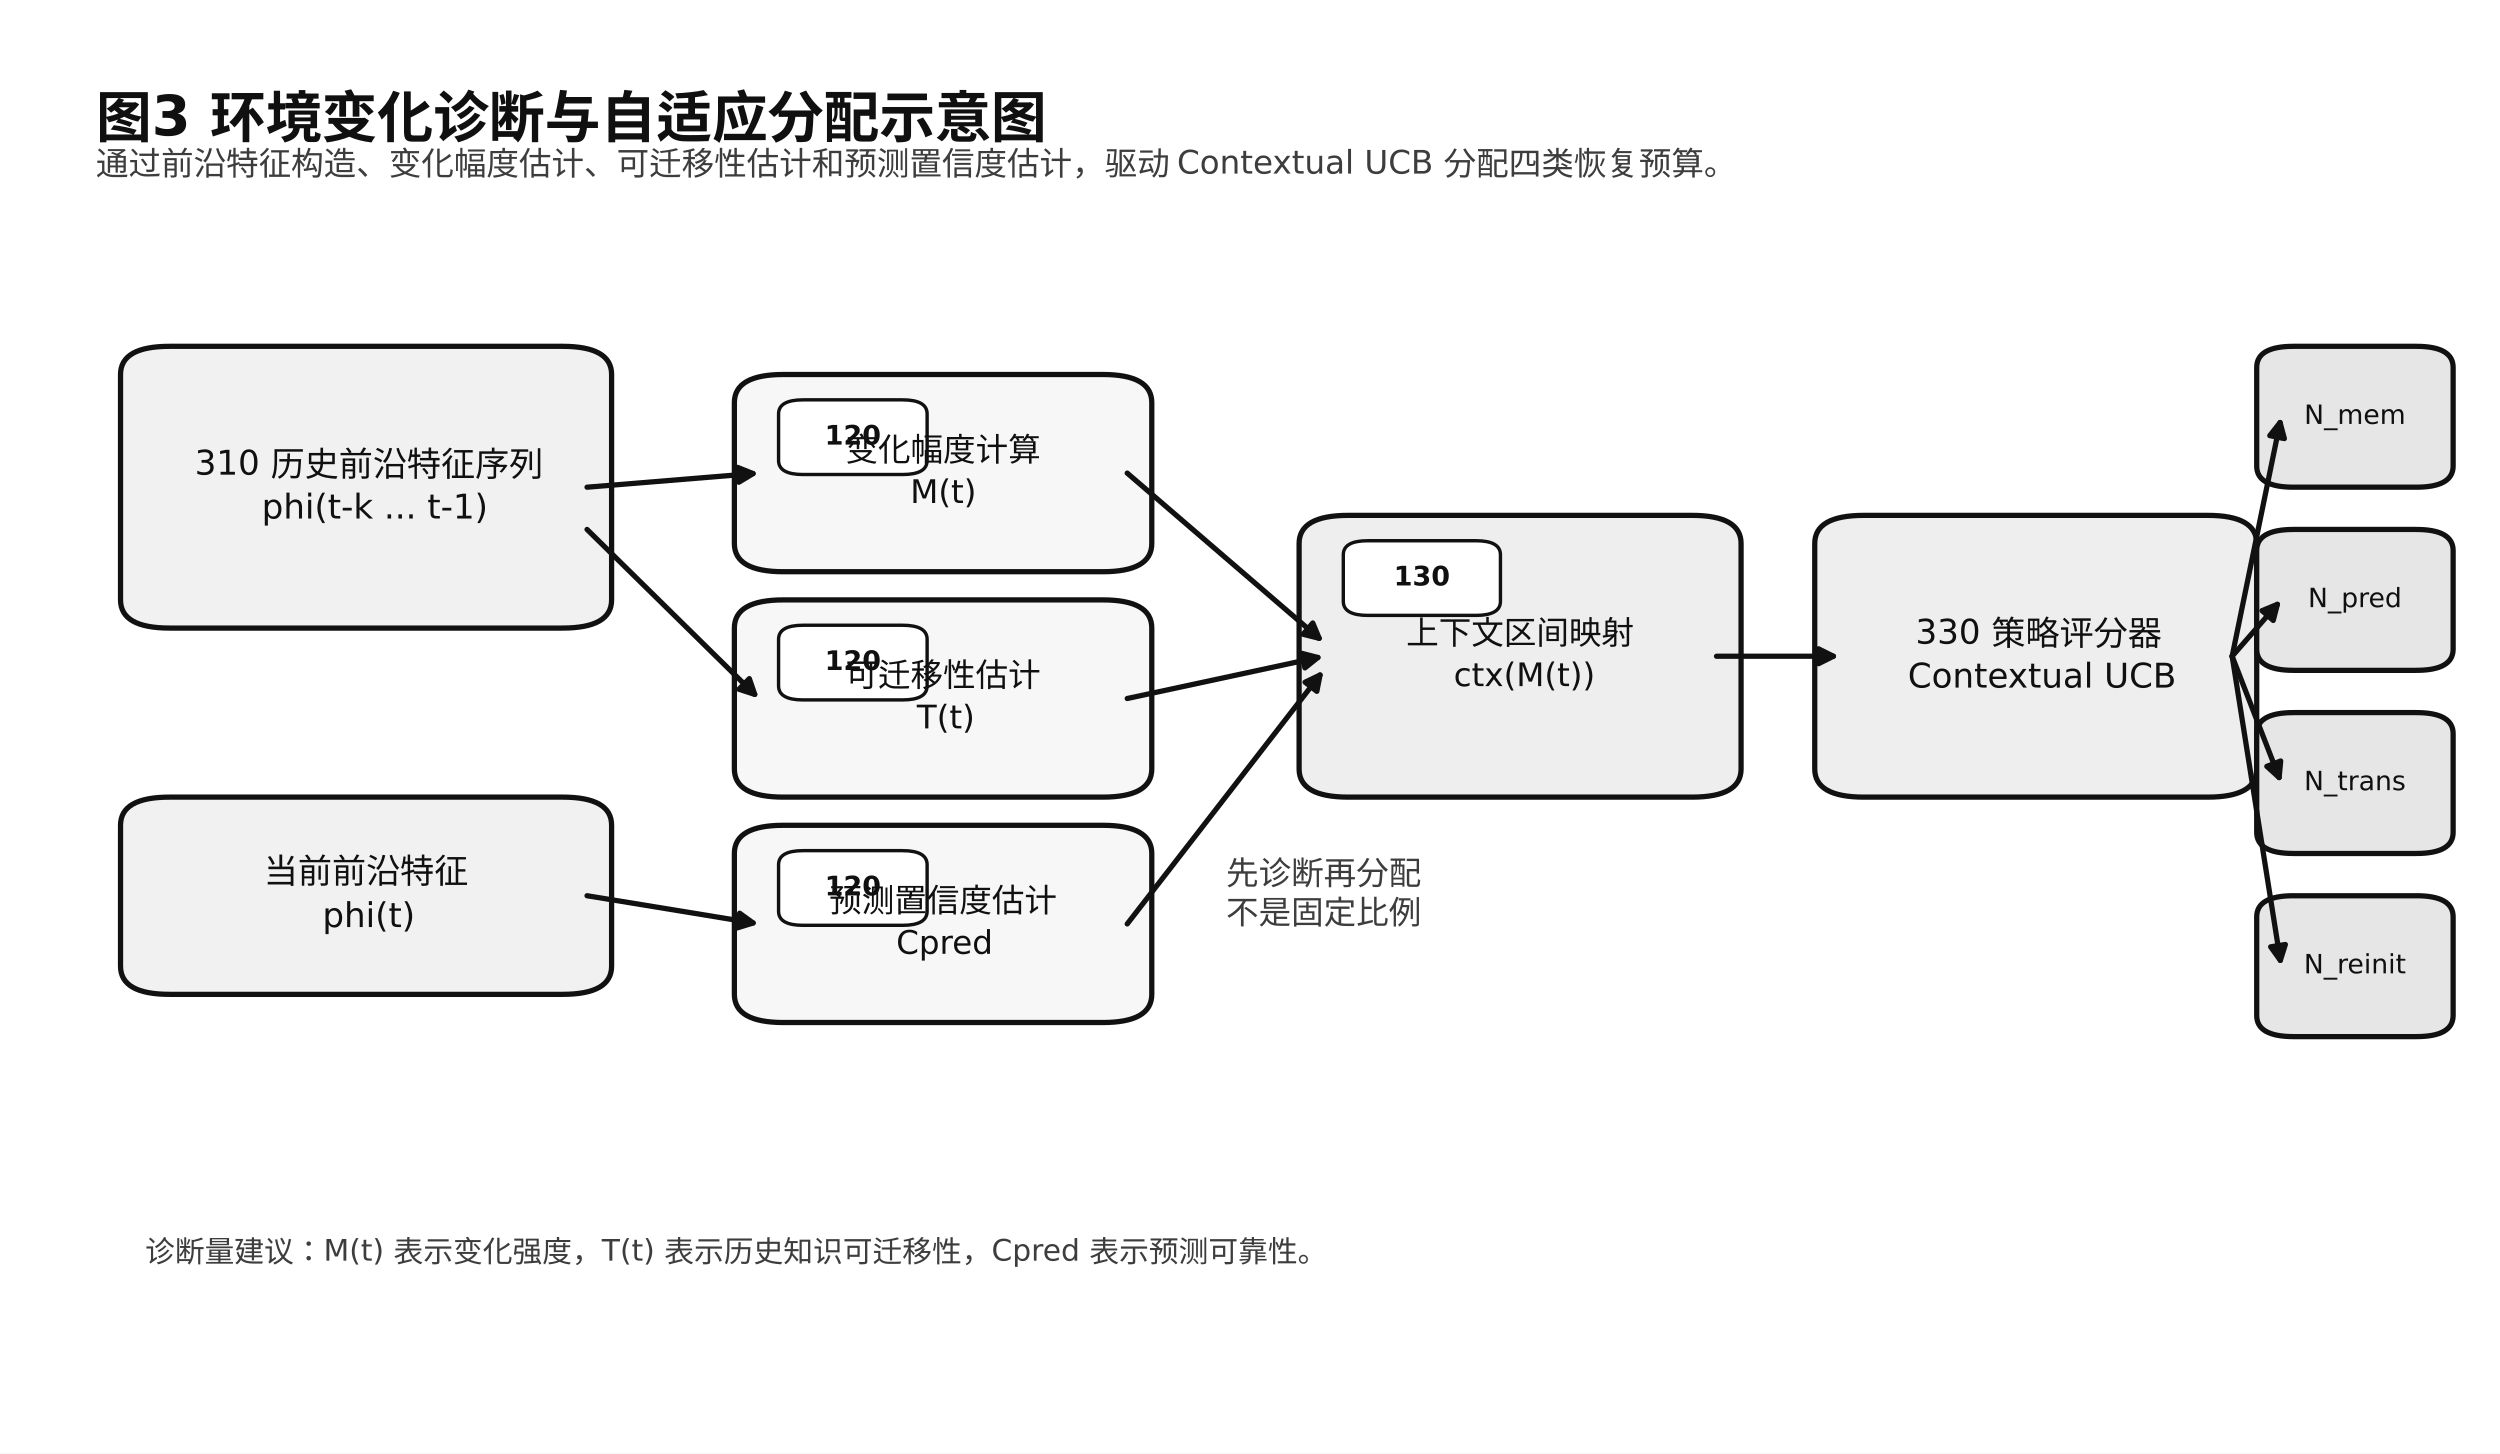
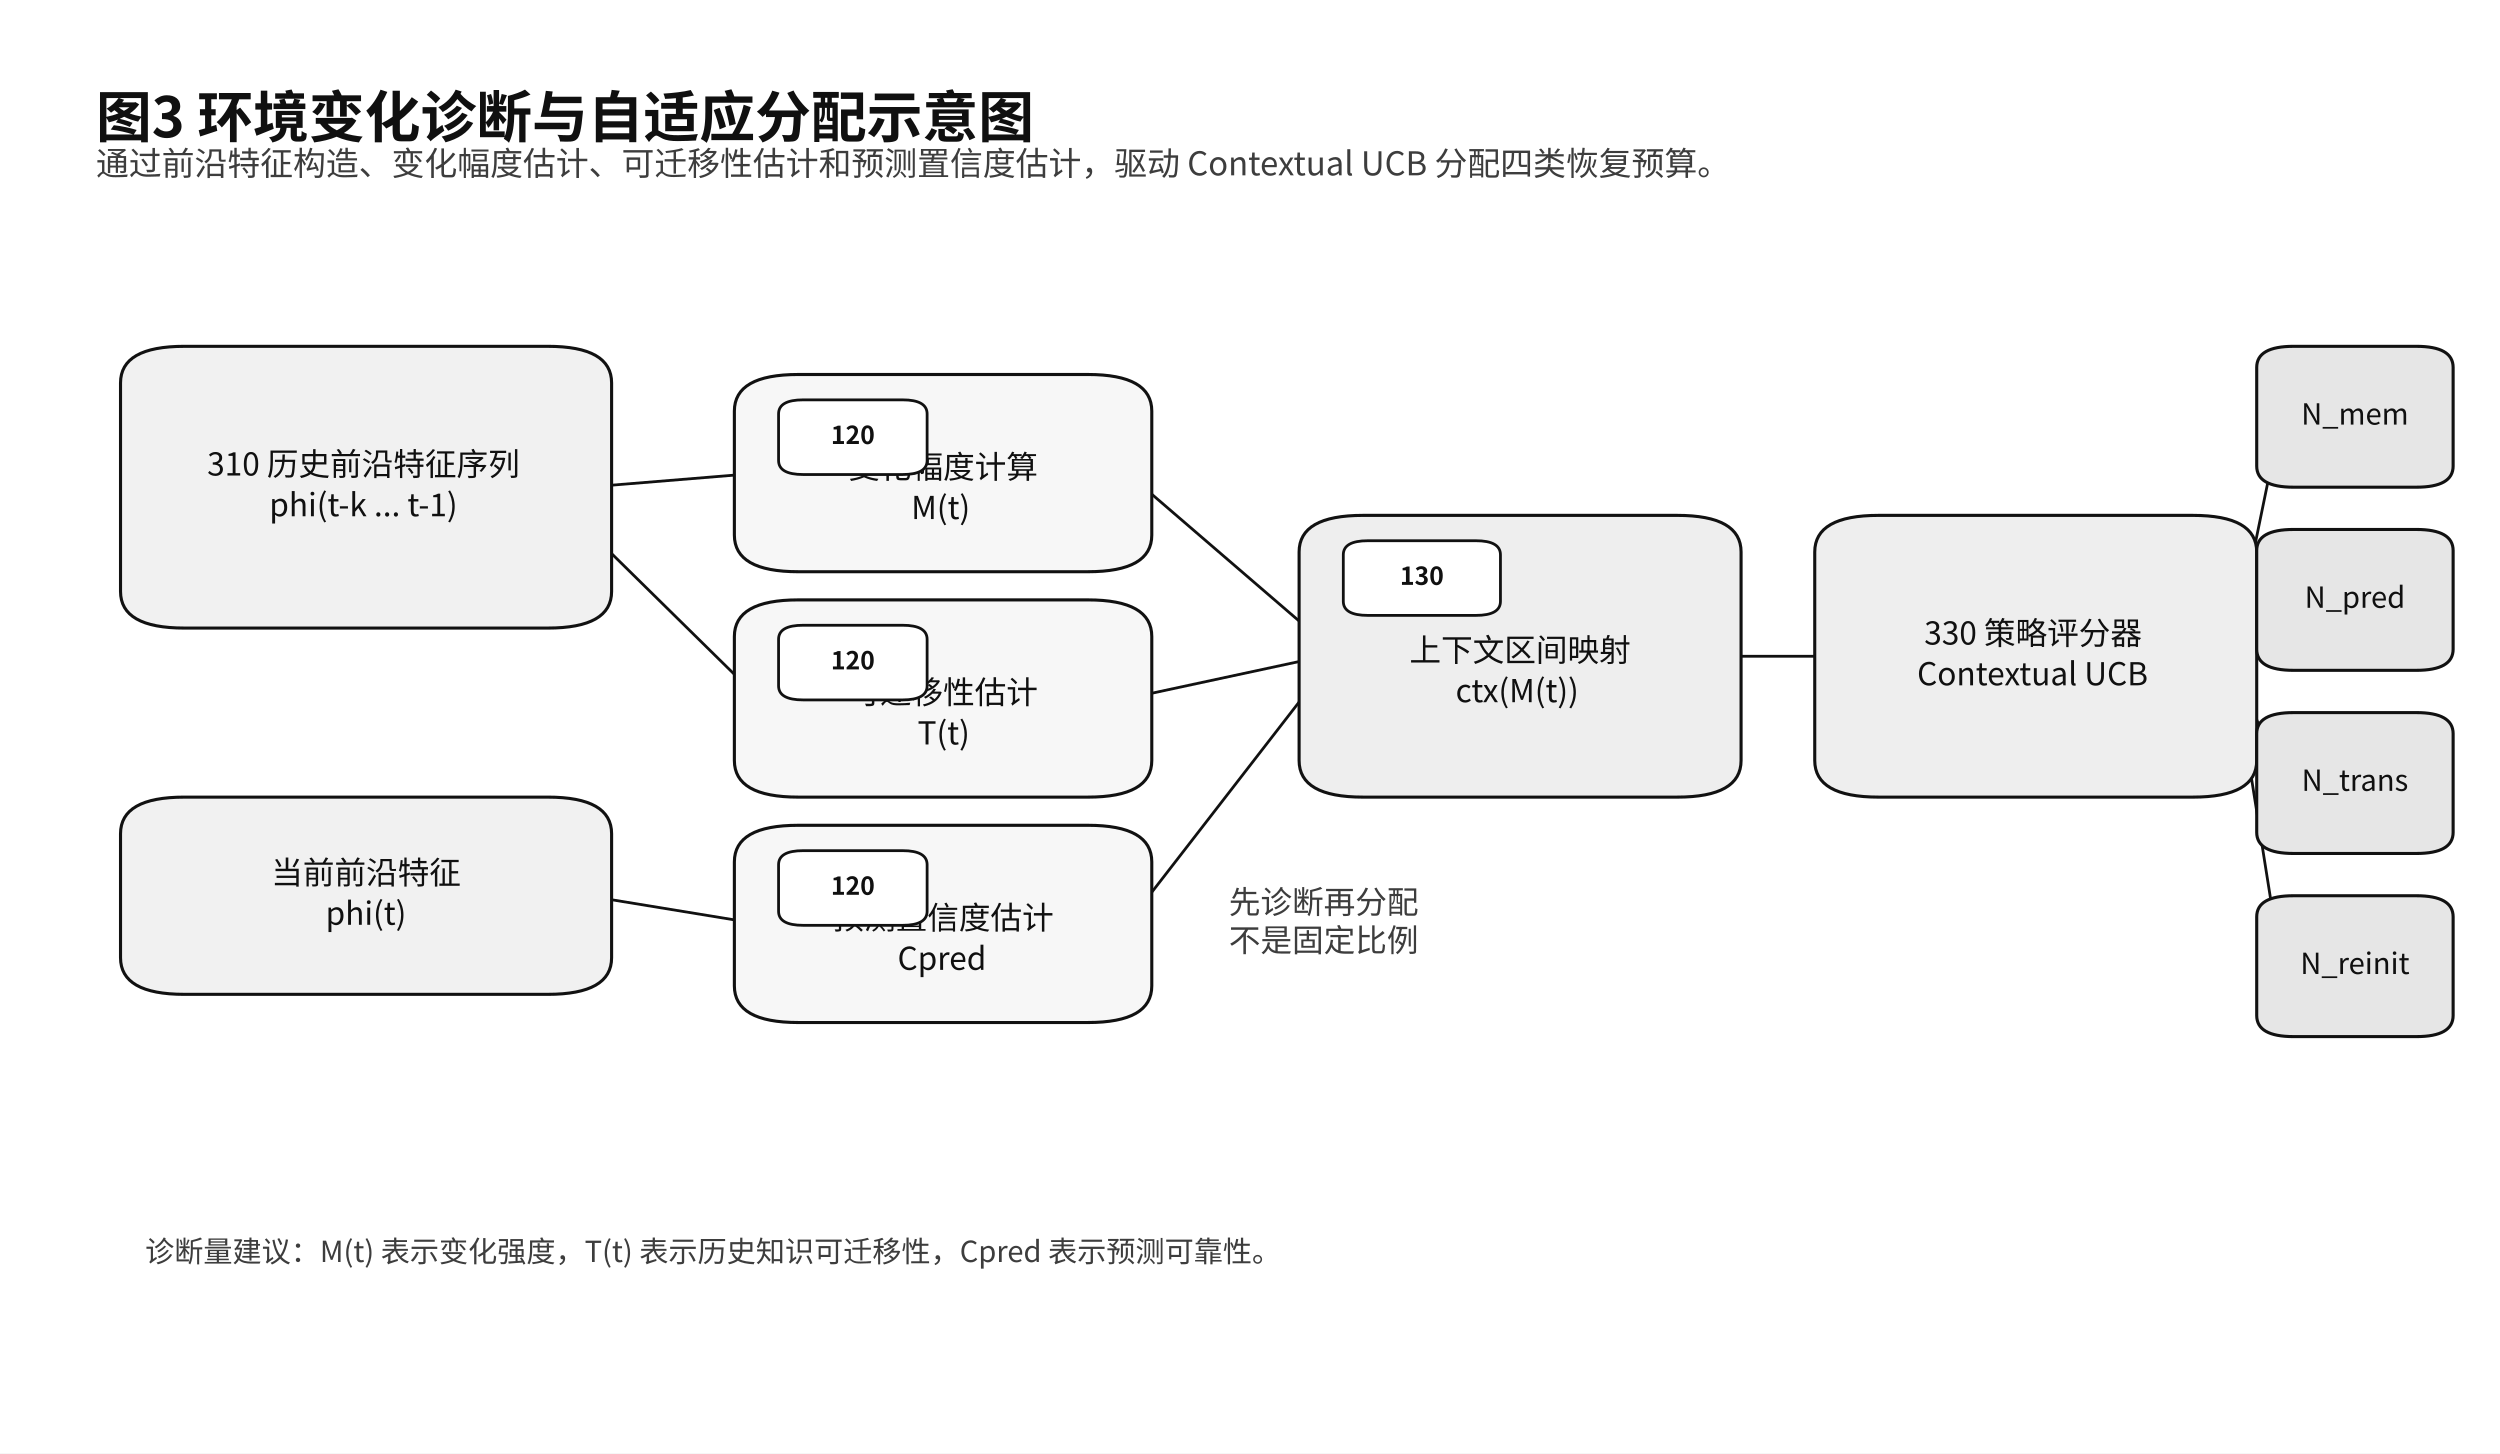
<svg xmlns="http://www.w3.org/2000/svg" width="806.76pt" height="469.008pt" viewBox="0 0 806.76 469.008" version="1.1">
  <defs>
    <style type="text/css">*{stroke-linejoin: round; stroke-linecap: butt}</style>
  </defs>
  <g id="figure_1">
    <g id="patch_1">
      <path d="M 0 469.008  L 806.76 469.008  L 806.76 -0  L 0 -0  z " style="fill: #ffffff" />
    </g>
    <g id="axes_1">
      <g id="patch_2">
-         <path d="M 54.742 202.681  L 181.519 202.681  Q 197.366 202.681 197.366 193.589  L 197.366 120.852  Q 197.366 111.76 181.519 111.76  L 54.742 111.76  Q 38.894 111.76 38.894 120.852  L 38.894 193.589  Q 38.894 202.681 54.742 202.681  z " clip-path="url(#p9e5bba6c25)" style="fill: #f1f1f1; stroke: #111111; stroke-width: 1.7; stroke-linejoin: miter" />
+         <path d="M 191.437 157.057  Q 217.175 154.948 241.911 152.92  " clip-path="url(#p958b694ced)" style="fill: none; stroke: #111111; stroke-width: 0.9; stroke-linecap: round" />
+         <path d="M 238.591 151.587  L 241.911 152.92  L 238.852 154.776  z " clip-path="url(#p958b694ced)" style="fill: #111111; stroke: #111111; stroke-width: 0.9; stroke-linecap: round" />
      </g>
      <g id="patch_3">
-         <path d="M 54.742 320.88  L 181.519 320.88  Q 197.366 320.88 197.366 311.787  L 197.366 266.327  Q 197.366 257.234 181.519 257.234  L 54.742 257.234  Q 38.894 257.234 38.894 266.327  L 38.894 311.787  Q 38.894 320.88 54.742 320.88  z " clip-path="url(#p9e5bba6c25)" style="fill: #f1f1f1; stroke: #111111; stroke-width: 1.7; stroke-linejoin: miter" />
+         <path d="M 190.868 172.261  Q 217.174 198.134 242.762 223.302  " clip-path="url(#p958b694ced)" style="fill: none; stroke: #111111; stroke-width: 0.9; stroke-linecap: round" />
+         <path d="M 241.603 219.917  L 242.762 223.302  L 239.359 222.198  z " clip-path="url(#p958b694ced)" style="fill: #111111; stroke: #111111; stroke-width: 0.9; stroke-linecap: round" />
      </g>
      <g id="patch_4">
-         <path d="M 252.832 184.497  L 355.838 184.497  Q 371.686 184.497 371.686 175.405  L 371.686 129.944  Q 371.686 120.852 355.838 120.852  L 252.832 120.852  Q 236.984 120.852 236.984 129.944  L 236.984 175.405  Q 236.984 184.497 252.832 184.497  z " clip-path="url(#p9e5bba6c25)" style="fill: #f7f7f7; stroke: #111111; stroke-width: 1.7; stroke-linejoin: miter" />
+         <path d="M 191.416 289.38  Q 217.175 293.603 241.94 297.663  " clip-path="url(#p958b694ced)" style="fill: none; stroke: #111111; stroke-width: 0.9; stroke-linecap: round" />
+         <path d="M 239.041 295.566  L 241.94 297.663  L 238.523 298.724  z " clip-path="url(#p958b694ced)" style="fill: #111111; stroke: #111111; stroke-width: 0.9; stroke-linecap: round" />
      </g>
      <g id="patch_5">
-         <path d="M 259.17 153.129  L 291.261 153.129  Q 299.185 153.129 299.185 148.583  L 299.185 133.581  Q 299.185 129.035 291.261 129.035  L 259.17 129.035  Q 251.247 129.035 251.247 133.581  L 251.247 148.583  Q 251.247 153.129 259.17 153.129  z " clip-path="url(#p9e5bba6c25)" style="fill: #ffffff; stroke: #111111; stroke-width: 1.1; stroke-linejoin: miter" />
+         <path d="M 365.277 153.978  Q 395.457 179.951 424.874 205.268  " clip-path="url(#p958b694ced)" style="fill: none; stroke: #111111; stroke-width: 0.9; stroke-linecap: round" />
+         <path d="M 423.492 201.968  L 424.874 205.268  L 421.405 204.393  z " clip-path="url(#p958b694ced)" style="fill: #111111; stroke: #111111; stroke-width: 0.9; stroke-linecap: round" />
      </g>
      <g id="patch_6">
-         <path d="M 252.832 257.234  L 355.838 257.234  Q 371.686 257.234 371.686 248.142  L 371.686 202.681  Q 371.686 193.589 355.838 193.589  L 252.832 193.589  Q 236.984 193.589 236.984 202.681  L 236.984 248.142  Q 236.984 257.234 252.832 257.234  z " clip-path="url(#p9e5bba6c25)" style="fill: #f7f7f7; stroke: #111111; stroke-width: 1.7; stroke-linejoin: miter" />
+         <path d="M 365.716 224.991  Q 395.457 218.593 424.213 212.406  " clip-path="url(#p958b694ced)" style="fill: none; stroke: #111111; stroke-width: 0.9; stroke-linecap: round" />
+         <path d="M 420.749 211.514  L 424.213 212.406  L 421.422 214.643  z " clip-path="url(#p958b694ced)" style="fill: #111111; stroke: #111111; stroke-width: 0.9; stroke-linecap: round" />
      </g>
      <g id="patch_7">
-         <path d="M 259.17 225.866  L 291.261 225.866  Q 299.185 225.866 299.185 221.32  L 299.185 206.318  Q 299.185 201.772 291.261 201.772  L 259.17 201.772  Q 251.247 201.772 251.247 206.318  L 251.247 221.32  Q 251.247 225.866 259.17 225.866  z " clip-path="url(#p9e5bba6c25)" style="fill: #ffffff; stroke: #111111; stroke-width: 1.1; stroke-linejoin: miter" />
+         <path d="M 364.987 296.568  Q 395.457 257.234 425.311 218.695  " clip-path="url(#p958b694ced)" style="fill: none; stroke: #111111; stroke-width: 0.9; stroke-linecap: round" />
+         <path d="M 422.086 220.245  L 425.311 218.695  L 424.616 222.204  z " clip-path="url(#p958b694ced)" style="fill: #111111; stroke: #111111; stroke-width: 0.9; stroke-linecap: round" />
      </g>
      <g id="patch_8">
-         <path d="M 252.832 329.972  L 355.838 329.972  Q 371.686 329.972 371.686 320.88  L 371.686 275.419  Q 371.686 266.327 355.838 266.327  L 252.832 266.327  Q 236.984 266.327 236.984 275.419  L 236.984 320.88  Q 236.984 329.972 252.832 329.972  z " clip-path="url(#p9e5bba6c25)" style="fill: #f7f7f7; stroke: #111111; stroke-width: 1.7; stroke-linejoin: miter" />
+         <path d="M 555.926 211.774  Q 573.737 211.774 590.542 211.774  " clip-path="url(#p958b694ced)" style="fill: none; stroke: #111111; stroke-width: 0.9; stroke-linecap: round" />
+         <path d="M 587.342 210.174  L 590.542 211.774  L 587.342 213.374  z " clip-path="url(#p958b694ced)" style="fill: #111111; stroke: #111111; stroke-width: 0.9; stroke-linecap: round" />
      </g>
      <g id="patch_9">
-         <path d="M 259.17 298.604  L 291.261 298.604  Q 299.185 298.604 299.185 294.058  L 299.185 279.056  Q 299.185 274.51 291.261 274.51  L 259.17 274.51  Q 251.247 274.51 251.247 279.056  L 251.247 294.058  Q 251.247 298.604 259.17 298.604  z " clip-path="url(#p9e5bba6c25)" style="fill: #ffffff; stroke: #111111; stroke-width: 1.1; stroke-linejoin: miter" />
+         <path d="M 720.725 209.816  Q 728.247 173.135 735.567 137.439  " clip-path="url(#p958b694ced)" style="fill: none; stroke: #111111; stroke-width: 0.9; stroke-linecap: round" />
+         <path d="M 733.356 140.252  L 735.567 137.439  L 736.491 140.895  z " clip-path="url(#p958b694ced)" style="fill: #111111; stroke: #111111; stroke-width: 0.9; stroke-linecap: round" />
      </g>
      <g id="patch_10">
-         <path d="M 435.074 257.234  L 546.005 257.234  Q 561.852 257.234 561.852 248.142  L 561.852 175.405  Q 561.852 166.313 546.005 166.313  L 435.074 166.313  Q 419.227 166.313 419.227 175.405  L 419.227 248.142  Q 419.227 257.234 435.074 257.234  z " clip-path="url(#p9e5bba6c25)" style="fill: #eeeeee; stroke: #111111; stroke-width: 1.7; stroke-linejoin: miter" />
+         <path d="M 721.638 210.266  Q 728.247 202.682 734.195 195.856  " clip-path="url(#p958b694ced)" style="fill: none; stroke: #111111; stroke-width: 0.9; stroke-linecap: round" />
+         <path d="M 730.887 197.218  L 734.195 195.856  L 733.299 199.32  z " clip-path="url(#p958b694ced)" style="fill: #111111; stroke: #111111; stroke-width: 0.9; stroke-linecap: round" />
      </g>
      <g id="patch_11">
-         <path d="M 441.413 198.59  L 476.277 198.59  Q 484.201 198.59 484.201 194.044  L 484.201 179.042  Q 484.201 174.496 476.277 174.496  L 441.413 174.496  Q 433.49 174.496 433.49 179.042  L 433.49 194.044  Q 433.49 198.59 441.413 198.59  z " clip-path="url(#p9e5bba6c25)" style="fill: #ffffff; stroke: #111111; stroke-width: 1.1; stroke-linejoin: miter" />
+         <path d="M 721.047 213.639  Q 728.247 232.231 735.085 249.884  " clip-path="url(#p958b694ced)" style="fill: none; stroke: #111111; stroke-width: 0.9; stroke-linecap: round" />
+         <path d="M 735.421 246.322  L 735.085 249.884  L 732.437 247.478  z " clip-path="url(#p958b694ced)" style="fill: #111111; stroke: #111111; stroke-width: 0.9; stroke-linecap: round" />
      </g>
      <g id="patch_12">
-         <path d="M 601.47 257.234  L 712.4 257.234  Q 728.248 257.234 728.248 248.142  L 728.248 175.405  Q 728.248 166.313 712.4 166.313  L 601.47 166.313  Q 585.623 166.313 585.623 175.405  L 585.623 248.142  Q 585.623 257.234 601.47 257.234  z " clip-path="url(#p9e5bba6c25)" style="fill: #eeeeee; stroke: #111111; stroke-width: 1.7; stroke-linejoin: miter" />
+         <path d="M 720.637 213.748  Q 728.247 261.779 735.7 308.816  " clip-path="url(#p958b694ced)" style="fill: none; stroke: #111111; stroke-width: 0.9; stroke-linecap: round" />
+         <path d="M 736.78 305.405  L 735.7 308.816  L 733.619 305.906  z " clip-path="url(#p958b694ced)" style="fill: #111111; stroke: #111111; stroke-width: 0.9; stroke-linecap: round" />
      </g>
      <g id="patch_13">
-         <path d="M 740.133 157.221  L 779.751 157.221  Q 791.636 157.221 791.636 150.402  L 791.636 118.579  Q 791.636 111.76 779.751 111.76  L 740.133 111.76  Q 728.248 111.76 728.248 118.579  L 728.248 150.402  Q 728.248 157.221 740.133 157.221  z " clip-path="url(#p9e5bba6c25)" style="fill: #e6e6e6; stroke: #111111; stroke-width: 1.7; stroke-linejoin: miter" />
+         <path d="M 59.496 202.681  L 176.765 202.681  Q 197.366 202.681 197.366 190.862  L 197.366 123.58  Q 197.366 111.76 176.765 111.76  L 59.496 111.76  Q 38.894 111.76 38.894 123.58  L 38.894 190.862  Q 38.894 202.681 59.496 202.681  z " clip-path="url(#p958b694ced)" style="fill: #f1f1f1; stroke: #111111; stroke-linejoin: miter" />
      </g>
      <g id="patch_14">
-         <path d="M 740.133 216.32  L 779.751 216.32  Q 791.636 216.32 791.636 209.501  L 791.636 177.678  Q 791.636 170.859 779.751 170.859  L 740.133 170.859  Q 728.248 170.859 728.248 177.678  L 728.248 209.501  Q 728.248 216.32 740.133 216.32  z " clip-path="url(#p9e5bba6c25)" style="fill: #e6e6e6; stroke: #111111; stroke-width: 1.7; stroke-linejoin: miter" />
+         <path d="M 59.496 320.88  L 176.765 320.88  Q 197.366 320.88 197.366 309.06  L 197.366 269.054  Q 197.366 257.234 176.765 257.234  L 59.496 257.234  Q 38.894 257.234 38.894 269.054  L 38.894 309.06  Q 38.894 320.88 59.496 320.88  z " clip-path="url(#p958b694ced)" style="fill: #f1f1f1; stroke: #111111; stroke-linejoin: miter" />
      </g>
      <g id="patch_15">
-         <path d="M 740.133 275.419  L 779.751 275.419  Q 791.636 275.419 791.636 268.6  L 791.636 236.777  Q 791.636 229.958 779.751 229.958  L 740.133 229.958  Q 728.248 229.958 728.248 236.777  L 728.248 268.6  Q 728.248 275.419 740.133 275.419  z " clip-path="url(#p9e5bba6c25)" style="fill: #e6e6e6; stroke: #111111; stroke-width: 1.7; stroke-linejoin: miter" />
+         <path d="M 257.586 184.497  L 351.084 184.497  Q 371.686 184.497 371.686 172.677  L 371.686 132.672  Q 371.686 120.852 351.084 120.852  L 257.586 120.852  Q 236.984 120.852 236.984 132.672  L 236.984 172.677  Q 236.984 184.497 257.586 184.497  z " clip-path="url(#p958b694ced)" style="fill: #f7f7f7; stroke: #111111; stroke-linejoin: miter" />
      </g>
      <g id="patch_16">
-         <path d="M 740.133 334.518  L 779.751 334.518  Q 791.636 334.518 791.636 327.699  L 791.636 295.876  Q 791.636 289.057 779.751 289.057  L 740.133 289.057  Q 728.248 289.057 728.248 295.876  L 728.248 327.699  Q 728.248 334.518 740.133 334.518  z " clip-path="url(#p9e5bba6c25)" style="fill: #e6e6e6; stroke: #111111; stroke-width: 1.7; stroke-linejoin: miter" />
+         <path d="M 257.586 257.234  L 351.084 257.234  Q 371.686 257.234 371.686 245.415  L 371.686 205.409  Q 371.686 193.589 351.084 193.589  L 257.586 193.589  Q 236.984 193.589 236.984 205.409  L 236.984 245.415  Q 236.984 257.234 257.586 257.234  z " clip-path="url(#p958b694ced)" style="fill: #f7f7f7; stroke: #111111; stroke-linejoin: miter" />
      </g>
      <g id="patch_17">
-         <path d="M 189.443 157.221  Q 217.175 154.948 243.014 152.83  " clip-path="url(#p9e5bba6c25)" style="fill: none; stroke: #111111; stroke-width: 1.7; stroke-linecap: round" />
-         <path d="M 238.034 150.83  L 243.014 152.83  L 238.426 155.614  z " clip-path="url(#p9e5bba6c25)" style="fill: #111111; stroke: #111111; stroke-width: 1.7; stroke-linecap: round" />
+         <path d="M 257.586 329.972  L 351.084 329.972  Q 371.686 329.972 371.686 318.152  L 371.686 278.146  Q 371.686 266.327 351.084 266.327  L 257.586 266.327  Q 236.984 266.327 236.984 278.146  L 236.984 318.152  Q 236.984 329.972 257.586 329.972  z " clip-path="url(#p958b694ced)" style="fill: #f7f7f7; stroke: #111111; stroke-linejoin: miter" />
      </g>
      <g id="patch_18">
-         <path d="M 189.443 170.859  Q 217.175 198.135 243.553 224.079  " clip-path="url(#p9e5bba6c25)" style="fill: none; stroke: #111111; stroke-width: 1.7; stroke-linecap: round" />
-         <path d="M 241.814 219.002  L 243.553 224.079  L 238.448 222.424  z " clip-path="url(#p9e5bba6c25)" style="fill: #111111; stroke: #111111; stroke-width: 1.7; stroke-linecap: round" />
+         <path d="M 439.829 257.234  L 541.251 257.234  Q 561.852 257.234 561.852 245.415  L 561.852 178.133  Q 561.852 166.313 541.251 166.313  L 439.829 166.313  Q 419.227 166.313 419.227 178.133  L 419.227 245.415  Q 419.227 257.234 439.829 257.234  z " clip-path="url(#p958b694ced)" style="fill: #eeeeee; stroke: #111111; stroke-linejoin: miter" />
      </g>
      <g id="patch_19">
-         <path d="M 189.443 289.057  Q 217.175 293.603 243.032 297.842  " clip-path="url(#p9e5bba6c25)" style="fill: none; stroke: #111111; stroke-width: 1.7; stroke-linecap: round" />
-         <path d="M 238.684 294.697  L 243.032 297.842  L 237.907 299.434  z " clip-path="url(#p9e5bba6c25)" style="fill: #111111; stroke: #111111; stroke-width: 1.7; stroke-linecap: round" />
+         <path d="M 606.224 257.234  L 707.646 257.234  Q 728.248 257.234 728.248 245.415  L 728.248 178.133  Q 728.248 166.313 707.646 166.313  L 606.224 166.313  Q 585.623 166.313 585.623 178.133  L 585.623 245.415  Q 585.623 257.234 606.224 257.234  z " clip-path="url(#p958b694ced)" style="fill: #eeeeee; stroke: #111111; stroke-linejoin: miter" />
      </g>
      <g id="patch_20">
-         <path d="M 363.762 152.675  Q 395.456 179.951 425.71 205.988  " clip-path="url(#p9e5bba6c25)" style="fill: none; stroke: #111111; stroke-width: 1.7; stroke-linecap: round" />
-         <path d="M 423.638 201.038  L 425.71 205.988  L 420.506 204.676  z " clip-path="url(#p9e5bba6c25)" style="fill: #111111; stroke: #111111; stroke-width: 1.7; stroke-linecap: round" />
+         <path d="M 740.133 157.221  L 779.751 157.221  Q 791.636 157.221 791.636 150.402  L 791.636 118.579  Q 791.636 111.76 779.751 111.76  L 740.133 111.76  Q 728.248 111.76 728.248 118.579  L 728.248 150.402  Q 728.248 157.221 740.133 157.221  z " clip-path="url(#p958b694ced)" style="fill: #e6e6e6; stroke: #111111; stroke-linejoin: miter" />
      </g>
      <g id="patch_21">
-         <path d="M 363.762 225.412  Q 395.456 218.593 425.293 212.173  " clip-path="url(#p9e5bba6c25)" style="fill: none; stroke: #111111; stroke-width: 1.7; stroke-linecap: round" />
-         <path d="M 420.095 210.837  L 425.293 212.173  L 421.105 215.529  z " clip-path="url(#p9e5bba6c25)" style="fill: #111111; stroke: #111111; stroke-width: 1.7; stroke-linecap: round" />
+         <path d="M 740.133 216.32  L 779.751 216.32  Q 791.636 216.32 791.636 209.501  L 791.636 177.678  Q 791.636 170.859 779.751 170.859  L 740.133 170.859  Q 728.248 170.859 728.248 177.678  L 728.248 209.501  Q 728.248 216.32 740.133 216.32  z " clip-path="url(#p958b694ced)" style="fill: #e6e6e6; stroke: #111111; stroke-linejoin: miter" />
      </g>
      <g id="patch_22">
-         <path d="M 363.762 298.149  Q 395.456 257.234 425.987 217.822  " clip-path="url(#p9e5bba6c25)" style="fill: none; stroke: #111111; stroke-width: 1.7; stroke-linecap: round" />
-         <path d="M 421.15 220.147  L 425.987 217.822  L 424.945 223.087  z " clip-path="url(#p9e5bba6c25)" style="fill: #111111; stroke: #111111; stroke-width: 1.7; stroke-linecap: round" />
+         <path d="M 740.133 275.419  L 779.751 275.419  Q 791.636 275.419 791.636 268.6  L 791.636 236.777  Q 791.636 229.958 779.751 229.958  L 740.133 229.958  Q 728.248 229.958 728.248 236.777  L 728.248 268.6  Q 728.248 275.419 740.133 275.419  z " clip-path="url(#p958b694ced)" style="fill: #e6e6e6; stroke: #111111; stroke-linejoin: miter" />
      </g>
      <g id="patch_23">
-         <path d="M 553.928 211.774  Q 573.737 211.774 591.646 211.774  " clip-path="url(#p9e5bba6c25)" style="fill: none; stroke: #111111; stroke-width: 1.7; stroke-linecap: round" />
-         <path d="M 586.846 209.374  L 591.646 211.774  L 586.846 214.174  z " clip-path="url(#p9e5bba6c25)" style="fill: #111111; stroke: #111111; stroke-width: 1.7; stroke-linecap: round" />
+         <path d="M 740.133 334.518  L 779.751 334.518  Q 791.636 334.518 791.636 327.699  L 791.636 295.876  Q 791.636 289.057 779.751 289.057  L 740.133 289.057  Q 728.248 289.057 728.248 295.876  L 728.248 327.699  Q 728.248 334.518 740.133 334.518  z " clip-path="url(#p958b694ced)" style="fill: #e6e6e6; stroke: #111111; stroke-linejoin: miter" />
+       </g>
+       <g id="text_1">
+         <text style="font-weight: 700; font-size: 18px; font-family: 'Source Han Sans CN', 'Noto Sans CJK SC', 'Microsoft YaHei UI', 'Microsoft YaHei', 'PingFang SC', 'Heiti SC', 'SimHei', 'DejaVu Sans', sans-serif; text-anchor: start; fill: #101010" x="30.971" y="44.319" transform="rotate(-0 30.9708 44.31915)">图3 环境变化诊断与自适应分配示意图</text>
+       </g>
+       <g id="text_2">
+         <text style="font-size: 10.6px; font-family: 'Source Han Sans CN', 'Noto Sans CJK SC', 'Microsoft YaHei UI', 'Microsoft YaHei', 'PingFang SC', 'Heiti SC', 'SimHei', 'DejaVu Sans', sans-serif; text-anchor: start; fill: #3d3d3d" x="30.971" y="56.588" transform="rotate(-0 30.9708 56.5881)">通过前沿特征构造、变化幅度估计、可迁移性估计和预测置信度估计，驱动 Contextual UCB 分配四类恢复预算。</text>
+       </g>
+       <g id="text_3">
+         <text style="font-size: 10.2px; font-family: 'Source Han Sans CN', 'Noto Sans CJK SC', 'Microsoft YaHei UI', 'Microsoft YaHei', 'PingFang SC', 'Heiti SC', 'SimHei', 'DejaVu Sans', sans-serif; fill: #101010" transform="translate(66.8491 153.4619)">310 历史前沿特征序列</text>
+         <text style="font-size: 10.2px; font-family: 'Source Han Sans CN', 'Noto Sans CJK SC', 'Microsoft YaHei UI', 'Microsoft YaHei', 'PingFang SC', 'Heiti SC', 'SimHei', 'DejaVu Sans', sans-serif; fill: #101010" transform="translate(86.89768 166.5973)">phi(t-k ... t-1)</text>
+       </g>
+       <g id="text_4">
+         <text style="font-size: 10.2px; font-family: 'Source Han Sans CN', 'Noto Sans CJK SC', 'Microsoft YaHei UI', 'Microsoft YaHei', 'PingFang SC', 'Heiti SC', 'SimHei', 'DejaVu Sans', sans-serif; fill: #101010" transform="translate(87.5304 285.2983)">当前前沿特征</text>
+         <text style="font-size: 10.2px; font-family: 'Source Han Sans CN', 'Noto Sans CJK SC', 'Microsoft YaHei UI', 'Microsoft YaHei', 'PingFang SC', 'Heiti SC', 'SimHei', 'DejaVu Sans', sans-serif; fill: #101010" transform="translate(105.068 298.4336)">phi(t)</text>
+       </g>
+       <g id="text_5">
+         <text style="font-size: 10.2px; font-family: 'Source Han Sans CN', 'Noto Sans CJK SC', 'Microsoft YaHei UI', 'Microsoft YaHei', 'PingFang SC', 'Heiti SC', 'SimHei', 'DejaVu Sans', sans-serif; fill: #101010" transform="translate(273.735 154.3712)">变化幅度计算</text>
+         <text style="font-size: 10.2px; font-family: 'Source Han Sans CN', 'Noto Sans CJK SC', 'Microsoft YaHei UI', 'Microsoft YaHei', 'PingFang SC', 'Heiti SC', 'SimHei', 'DejaVu Sans', sans-serif; fill: #101010" transform="translate(294.045 167.5065)">M(t)</text>
+       </g>
+       <g id="text_6">
+         <text style="font-size: 10.2px; font-family: 'Source Han Sans CN', 'Noto Sans CJK SC', 'Microsoft YaHei UI', 'Microsoft YaHei', 'PingFang SC', 'Heiti SC', 'SimHei', 'DejaVu Sans', sans-serif; fill: #101010" transform="translate(273.735 227.1084)">可迁移性估计</text>
+         <text style="font-size: 10.2px; font-family: 'Source Han Sans CN', 'Noto Sans CJK SC', 'Microsoft YaHei UI', 'Microsoft YaHei', 'PingFang SC', 'Heiti SC', 'SimHei', 'DejaVu Sans', sans-serif; fill: #101010" transform="translate(296.1041 240.2438)">T(t)</text>
+       </g>
+       <g id="text_7">
+         <text style="font-size: 10.2px; font-family: 'Source Han Sans CN', 'Noto Sans CJK SC', 'Microsoft YaHei UI', 'Microsoft YaHei', 'PingFang SC', 'Heiti SC', 'SimHei', 'DejaVu Sans', sans-serif; fill: #101010" transform="translate(268.635 299.8457)">预测置信度估计</text>
+         <text style="font-size: 10.2px; font-family: 'Source Han Sans CN', 'Noto Sans CJK SC', 'Microsoft YaHei UI', 'Microsoft YaHei', 'PingFang SC', 'Heiti SC', 'SimHei', 'DejaVu Sans', sans-serif; fill: #101010" transform="translate(289.6327 312.9811)">Cpred</text>
+       </g>
+       <g id="text_8">
+         <text style="font-size: 10.2px; font-family: 'Source Han Sans CN', 'Noto Sans CJK SC', 'Microsoft YaHei UI', 'Microsoft YaHei', 'PingFang SC', 'Heiti SC', 'SimHei', 'DejaVu Sans', sans-serif; fill: #101010" transform="translate(454.8396 213.4702)">上下文区间映射</text>
+         <text style="font-size: 10.2px; font-family: 'Source Han Sans CN', 'Noto Sans CJK SC', 'Microsoft YaHei UI', 'Microsoft YaHei', 'PingFang SC', 'Heiti SC', 'SimHei', 'DejaVu Sans', sans-serif; fill: #101010" transform="translate(469.7236 226.6056)">ctx(M(t))</text>
+       </g>
+       <g id="text_9">
+         <text style="font-size: 10.2px; font-family: 'Source Han Sans CN', 'Noto Sans CJK SC', 'Microsoft YaHei UI', 'Microsoft YaHei', 'PingFang SC', 'Heiti SC', 'SimHei', 'DejaVu Sans', sans-serif; fill: #101010" transform="translate(620.9539 208.0149)">330 策略评分器</text>
+         <text style="font-size: 10.2px; font-family: 'Source Han Sans CN', 'Noto Sans CJK SC', 'Microsoft YaHei UI', 'Microsoft YaHei', 'PingFang SC', 'Heiti SC', 'SimHei', 'DejaVu Sans', sans-serif; fill: #101010" transform="translate(618.6573 221.1503)">Contextual UCB</text>
+       </g>
+       <g id="text_10">
+         <text style="font-size: 9.4px; font-family: 'Source Han Sans CN', 'Noto Sans CJK SC', 'Microsoft YaHei UI', 'Microsoft YaHei', 'PingFang SC', 'Heiti SC', 'SimHei', 'DejaVu Sans', sans-serif; text-anchor: middle; fill: #101010" x="759.942" y="137.016" transform="rotate(-0 759.942 137.0158)">N_mem</text>
+       </g>
+       <g id="text_11">
+         <text style="font-size: 9.4px; font-family: 'Source Han Sans CN', 'Noto Sans CJK SC', 'Microsoft YaHei UI', 'Microsoft YaHei', 'PingFang SC', 'Heiti SC', 'SimHei', 'DejaVu Sans', sans-serif; text-anchor: middle; fill: #101010" x="759.942" y="196.146" transform="rotate(-0 759.942 196.1464)">N_pred</text>
+       </g>
+       <g id="text_12">
+         <text style="font-size: 9.4px; font-family: 'Source Han Sans CN', 'Noto Sans CJK SC', 'Microsoft YaHei UI', 'Microsoft YaHei', 'PingFang SC', 'Heiti SC', 'SimHei', 'DejaVu Sans', sans-serif; text-anchor: middle; fill: #101010" x="759.942" y="255.214" transform="rotate(-0 759.942 255.2138)">N_trans</text>
+       </g>
+       <g id="text_13">
+         <text style="font-size: 9.4px; font-family: 'Source Han Sans CN', 'Noto Sans CJK SC', 'Microsoft YaHei UI', 'Microsoft YaHei', 'PingFang SC', 'Heiti SC', 'SimHei', 'DejaVu Sans', sans-serif; text-anchor: middle; fill: #101010" x="759.942" y="314.313" transform="rotate(-0 759.942 314.3129)">N_reinit</text>
+       </g>
+       <g id="text_14">
+         <text style="font-size: 10.2px; font-family: 'Source Han Sans CN', 'Noto Sans CJK SC', 'Microsoft YaHei UI', 'Microsoft YaHei', 'PingFang SC', 'Heiti SC', 'SimHei', 'DejaVu Sans', sans-serif; fill: #3d3d3d" transform="translate(396.5508 294.7981)">先诊断再分配</text>
+         <text style="font-size: 10.2px; font-family: 'Source Han Sans CN', 'Noto Sans CJK SC', 'Microsoft YaHei UI', 'Microsoft YaHei', 'PingFang SC', 'Heiti SC', 'SimHei', 'DejaVu Sans', sans-serif; fill: #3d3d3d" transform="translate(396.5508 307.1181)">不是固定比例</text>
+       </g>
+       <g id="text_15">
+         <text style="font-size: 9.4px; font-family: 'Source Han Sans CN', 'Noto Sans CJK SC', 'Microsoft YaHei UI', 'Microsoft YaHei', 'PingFang SC', 'Heiti SC', 'SimHei', 'DejaVu Sans', sans-serif; text-anchor: start; fill: #3d3d3d" x="46.818" y="407.255" transform="rotate(-0 46.818 407.255)">诊断量建议：M(t) 表示变化强度，T(t) 表示历史知识可迁移性，Cpred 表示预测可靠性。</text>
      </g>
      <g id="patch_24">
-         <path d="M 720.324 211.774  Q 728.248 173.132 735.789 136.352  " clip-path="url(#p9e5bba6c25)" style="fill: none; stroke: #111111; stroke-width: 1.7; stroke-linecap: round" />
-         <path d="M 732.474 140.572  L 735.789 136.352  L 737.176 141.536  z " clip-path="url(#p9e5bba6c25)" style="fill: #111111; stroke: #111111; stroke-width: 1.7; stroke-linecap: round" />
+         <path d="M 259.17 153.129  L 291.261 153.129  Q 299.185 153.129 299.185 148.583  L 299.185 133.581  Q 299.185 129.035 291.261 129.035  L 259.17 129.035  Q 251.247 129.035 251.247 133.581  L 251.247 148.583  Q 251.247 153.129 259.17 153.129  z " clip-path="url(#p958b694ced)" style="fill: #ffffff; stroke: #111111; stroke-width: 0.9; stroke-linejoin: miter" />
      </g>
      <g id="patch_25">
-         <path d="M 720.324 211.774  Q 728.248 202.681 734.922 195.022  " clip-path="url(#p9e5bba6c25)" style="fill: none; stroke: #111111; stroke-width: 1.7; stroke-linecap: round" />
-         <path d="M 729.96 197.064  L 734.922 195.022  L 733.578 200.218  z " clip-path="url(#p9e5bba6c25)" style="fill: #111111; stroke: #111111; stroke-width: 1.7; stroke-linecap: round" />
+         <path d="M 259.17 225.866  L 291.261 225.866  Q 299.185 225.866 299.185 221.32  L 299.185 206.318  Q 299.185 201.772 291.261 201.772  L 259.17 201.772  Q 251.247 201.772 251.247 206.318  L 251.247 221.32  Q 251.247 225.866 259.17 225.866  z " clip-path="url(#p958b694ced)" style="fill: #ffffff; stroke: #111111; stroke-width: 0.9; stroke-linejoin: miter" />
      </g>
      <g id="patch_26">
-         <path d="M 720.324 211.774  Q 728.248 232.231 735.485 250.916  " clip-path="url(#p9e5bba6c25)" style="fill: none; stroke: #111111; stroke-width: 1.7; stroke-linecap: round" />
-         <path d="M 735.989 245.573  L 735.485 250.916  L 731.513 247.307  z " clip-path="url(#p9e5bba6c25)" style="fill: #111111; stroke: #111111; stroke-width: 1.7; stroke-linecap: round" />
+         <path d="M 259.17 298.604  L 291.261 298.604  Q 299.185 298.604 299.185 294.058  L 299.185 279.056  Q 299.185 274.51 291.261 274.51  L 259.17 274.51  Q 251.247 274.51 251.247 279.056  L 251.247 294.058  Q 251.247 298.604 259.17 298.604  z " clip-path="url(#p958b694ced)" style="fill: #ffffff; stroke: #111111; stroke-width: 0.9; stroke-linejoin: miter" />
      </g>
      <g id="patch_27">
-         <path d="M 720.324 211.774  Q 728.248 261.78 735.874 309.91  " clip-path="url(#p9e5bba6c25)" style="fill: none; stroke: #111111; stroke-width: 1.7; stroke-linecap: round" />
-         <path d="M 737.493 304.794  L 735.874 309.91  L 732.752 305.545  z " clip-path="url(#p9e5bba6c25)" style="fill: #111111; stroke: #111111; stroke-width: 1.7; stroke-linecap: round" />
-       </g>
-       <g id="text_1">
-         <text style="font-weight: 700; font-size: 18px; font-family: 'Microsoft YaHei', 'SimHei', 'DejaVu Sans', sans-serif; text-anchor: start; fill: #101010" x="30.971" y="44.319" transform="rotate(-0 30.9708 44.31915)">图3 环境变化诊断与自适应分配示意图</text>
-       </g>
-       <g id="text_2">
-         <text style="font-size: 10.5px; font-family: 'Microsoft YaHei', 'SimHei', 'DejaVu Sans', sans-serif; text-anchor: start; fill: #3d3d3d" x="30.971" y="56.508" transform="rotate(-0 30.9708 56.50816)">通过前沿特征构造、变化幅度估计、可迁移性估计和预测置信度估计，驱动 Contextual UCB 分配四类恢复预算。</text>
-       </g>
-       <g id="text_3">
-         <text style="font-size: 11px; font-family: 'Microsoft YaHei', 'SimHei', 'DejaVu Sans', sans-serif; fill: #101010" transform="translate(62.82704 153.1671)">310 历史前沿特征序列</text>
-         <text style="font-size: 11px; font-family: 'Microsoft YaHei', 'SimHei', 'DejaVu Sans', sans-serif; fill: #101010" transform="translate(84.44806 167.3327)">phi(t-k ... t-1)</text>
-       </g>
-       <g id="text_4">
-         <text style="font-size: 11px; font-family: 'Microsoft YaHei', 'SimHei', 'DejaVu Sans', sans-serif; fill: #101010" transform="translate(85.1304 285.0035)">当前前沿特征</text>
-         <text style="font-size: 11px; font-family: 'Microsoft YaHei', 'SimHei', 'DejaVu Sans', sans-serif; fill: #101010" transform="translate(104.0435 299.1691)">phi(t)</text>
-       </g>
-       <g id="text_5">
-         <text style="font-size: 10.5px; font-family: 'Microsoft YaHei', 'SimHei', 'DejaVu Sans', sans-serif; fill: #101010" transform="translate(272.835 148.8053)">变化幅度计算</text>
-         <text style="font-size: 10.5px; font-family: 'Microsoft YaHei', 'SimHei', 'DejaVu Sans', sans-serif; fill: #101010" transform="translate(293.7423 162.327)">M(t)</text>
-       </g>
-       <g id="text_6">
-         <text style="font-weight: 700; font-size: 8.7px; font-family: 'Microsoft YaHei', 'SimHei', 'DejaVu Sans', sans-serif; text-anchor: middle; fill: #101010" x="275.216" y="143.478" transform="rotate(-0 275.2158 143.478)">120</text>
-       </g>
-       <g id="text_7">
-         <text style="font-size: 10.5px; font-family: 'Microsoft YaHei', 'SimHei', 'DejaVu Sans', sans-serif; fill: #101010" transform="translate(272.835 221.5426)">可迁移性估计</text>
-         <text style="font-size: 10.5px; font-family: 'Microsoft YaHei', 'SimHei', 'DejaVu Sans', sans-serif; fill: #101010" transform="translate(295.862 235.0643)">T(t)</text>
-       </g>
-       <g id="text_8">
-         <text style="font-weight: 700; font-size: 8.7px; font-family: 'Microsoft YaHei', 'SimHei', 'DejaVu Sans', sans-serif; text-anchor: middle; fill: #101010" x="275.216" y="216.215" transform="rotate(-0 275.2158 216.2152)">120</text>
-       </g>
-       <g id="text_9">
-         <text style="font-size: 10.5px; font-family: 'Microsoft YaHei', 'SimHei', 'DejaVu Sans', sans-serif; fill: #101010" transform="translate(267.585 294.2799)">预测置信度估计</text>
-         <text style="font-size: 10.5px; font-family: 'Microsoft YaHei', 'SimHei', 'DejaVu Sans', sans-serif; fill: #101010" transform="translate(289.2002 307.8016)">Cpred</text>
-       </g>
-       <g id="text_10">
-         <text style="font-weight: 700; font-size: 8.7px; font-family: 'Microsoft YaHei', 'SimHei', 'DejaVu Sans', sans-serif; text-anchor: middle; fill: #101010" x="275.216" y="288.953" transform="rotate(-0 275.2158 288.9525)">120</text>
-       </g>
-       <g id="text_11">
-         <text style="font-size: 10.5px; font-family: 'Microsoft YaHei', 'SimHei', 'DejaVu Sans', sans-serif; fill: #101010" transform="translate(453.7896 207.9043)">上下文区间映射</text>
-         <text style="font-size: 10.5px; font-family: 'Microsoft YaHei', 'SimHei', 'DejaVu Sans', sans-serif; fill: #101010" transform="translate(469.1114 221.4261)">ctx(M(t))</text>
-       </g>
-       <g id="text_12">
-         <text style="font-weight: 700; font-size: 8.7px; font-family: 'Microsoft YaHei', 'SimHei', 'DejaVu Sans', sans-serif; text-anchor: middle; fill: #101010" x="458.845" y="188.939" transform="rotate(-0 458.8452 188.9388)">130</text>
-       </g>
-       <g id="text_13">
-         <text style="font-size: 11px; font-family: 'Microsoft YaHei', 'SimHei', 'DejaVu Sans', sans-serif; fill: #101010" transform="translate(618.1318 207.7201)">330 策略评分器</text>
-         <text style="font-size: 11px; font-family: 'Microsoft YaHei', 'SimHei', 'DejaVu Sans', sans-serif; fill: #101010" transform="translate(615.6551 221.8857)">Contextual UCB</text>
-       </g>
-       <g id="text_14">
-         <text style="font-size: 8.6px; font-family: 'Microsoft YaHei', 'SimHei', 'DejaVu Sans', sans-serif; text-anchor: middle; fill: #101010" x="759.942" y="136.801" transform="rotate(-0 759.942 136.8008)">N_mem</text>
-       </g>
-       <g id="text_15">
-         <text style="font-size: 8.6px; font-family: 'Microsoft YaHei', 'SimHei', 'DejaVu Sans', sans-serif; text-anchor: middle; fill: #101010" x="759.942" y="195.929" transform="rotate(-0 759.942 195.9287)">N_pred</text>
+         <path d="M 441.413 198.59  L 476.277 198.59  Q 484.201 198.59 484.201 194.044  L 484.201 179.042  Q 484.201 174.496 476.277 174.496  L 441.413 174.496  Q 433.49 174.496 433.49 179.042  L 433.49 194.044  Q 433.49 198.59 441.413 198.59  z " clip-path="url(#p958b694ced)" style="fill: #ffffff; stroke: #111111; stroke-width: 0.9; stroke-linejoin: miter" />
      </g>
      <g id="text_16">
-         <text style="font-size: 8.6px; font-family: 'Microsoft YaHei', 'SimHei', 'DejaVu Sans', sans-serif; text-anchor: middle; fill: #101010" x="759.942" y="254.999" transform="rotate(-0 759.942 254.9989)">N_trans</text>
+         <text style="font-weight: 700; font-size: 8px; font-family: 'Source Han Sans CN', 'Noto Sans CJK SC', 'Microsoft YaHei UI', 'Microsoft YaHei', 'PingFang SC', 'Heiti SC', 'SimHei', 'DejaVu Sans', sans-serif; text-anchor: middle; fill: #101010" x="275.216" y="143.285" transform="rotate(-0 275.2158 143.2852)">120</text>
      </g>
      <g id="text_17">
-         <text style="font-size: 8.6px; font-family: 'Microsoft YaHei', 'SimHei', 'DejaVu Sans', sans-serif; text-anchor: middle; fill: #101010" x="759.942" y="314.098" transform="rotate(-0 759.942 314.0979)">N_reinit</text>
+         <text style="font-weight: 700; font-size: 8px; font-family: 'Source Han Sans CN', 'Noto Sans CJK SC', 'Microsoft YaHei UI', 'Microsoft YaHei', 'PingFang SC', 'Heiti SC', 'SimHei', 'DejaVu Sans', sans-serif; text-anchor: middle; fill: #101010" x="275.216" y="216.022" transform="rotate(-0 275.2158 216.0225)">120</text>
      </g>
      <g id="text_18">
-         <text style="font-size: 10.5px; font-family: 'Microsoft YaHei', 'SimHei', 'DejaVu Sans', sans-serif; fill: #3d3d3d" transform="translate(395.6508 285.4668)">先诊断再分配</text>
-         <text style="font-size: 10.5px; font-family: 'Microsoft YaHei', 'SimHei', 'DejaVu Sans', sans-serif; fill: #3d3d3d" transform="translate(395.6508 298.1491)">不是固定比例</text>
+         <text style="font-weight: 700; font-size: 8px; font-family: 'Source Han Sans CN', 'Noto Sans CJK SC', 'Microsoft YaHei UI', 'Microsoft YaHei', 'PingFang SC', 'Heiti SC', 'SimHei', 'DejaVu Sans', sans-serif; text-anchor: middle; fill: #101010" x="275.216" y="288.76" transform="rotate(-0 275.2158 288.7597)">120</text>
      </g>
      <g id="text_19">
-         <text style="font-size: 9.6px; font-family: 'Microsoft YaHei', 'SimHei', 'DejaVu Sans', sans-serif; text-anchor: start; fill: #3d3d3d" x="46.818" y="407.255" transform="rotate(-0 46.818 407.255)">诊断量建议：M(t) 表示变化强度，T(t) 表示历史知识可迁移性，Cpred 表示预测可靠性。</text>
+         <text style="font-weight: 700; font-size: 8px; font-family: 'Source Han Sans CN', 'Noto Sans CJK SC', 'Microsoft YaHei UI', 'Microsoft YaHei', 'PingFang SC', 'Heiti SC', 'SimHei', 'DejaVu Sans', sans-serif; text-anchor: middle; fill: #101010" x="458.845" y="188.746" transform="rotate(-0 458.8452 188.746)">130</text>
      </g>
    </g>
  </g>
  <defs>
-     <clipPath id="p9e5bba6c25">
+     <clipPath id="p958b694ced">
      <rect x="7.2" y="7.2" width="792.36" height="454.608" />
    </clipPath>
  </defs>
</svg>
